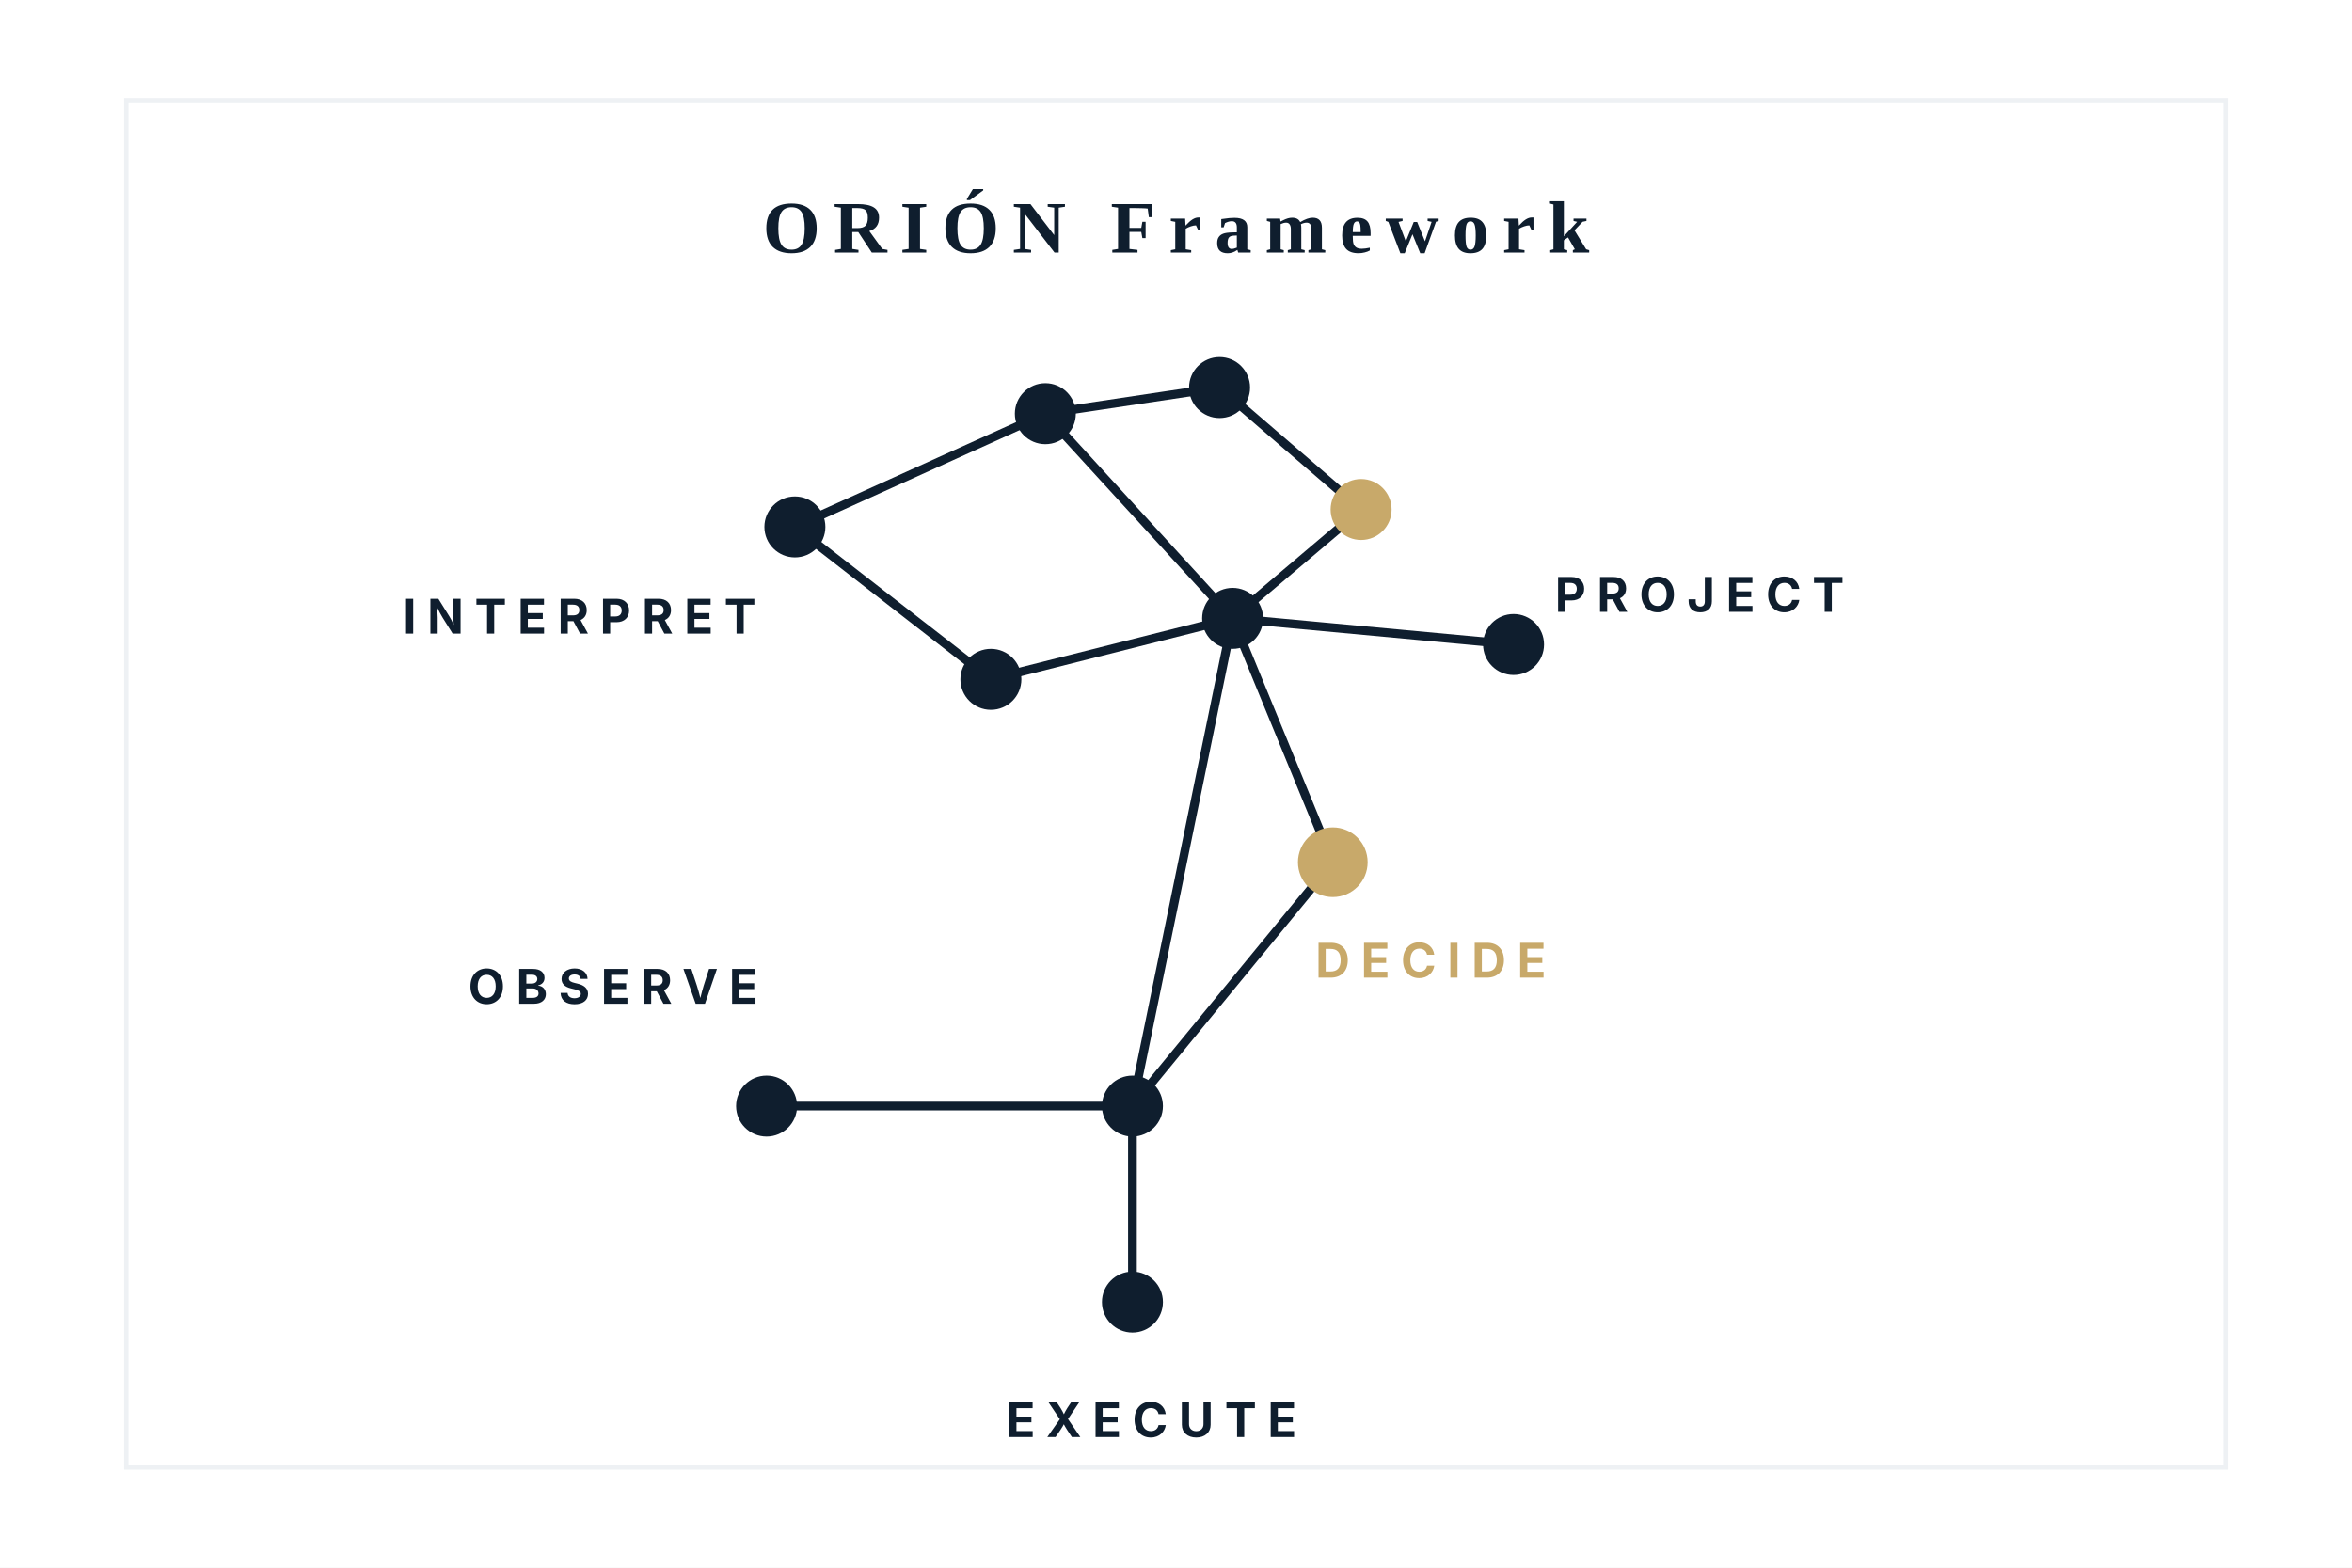
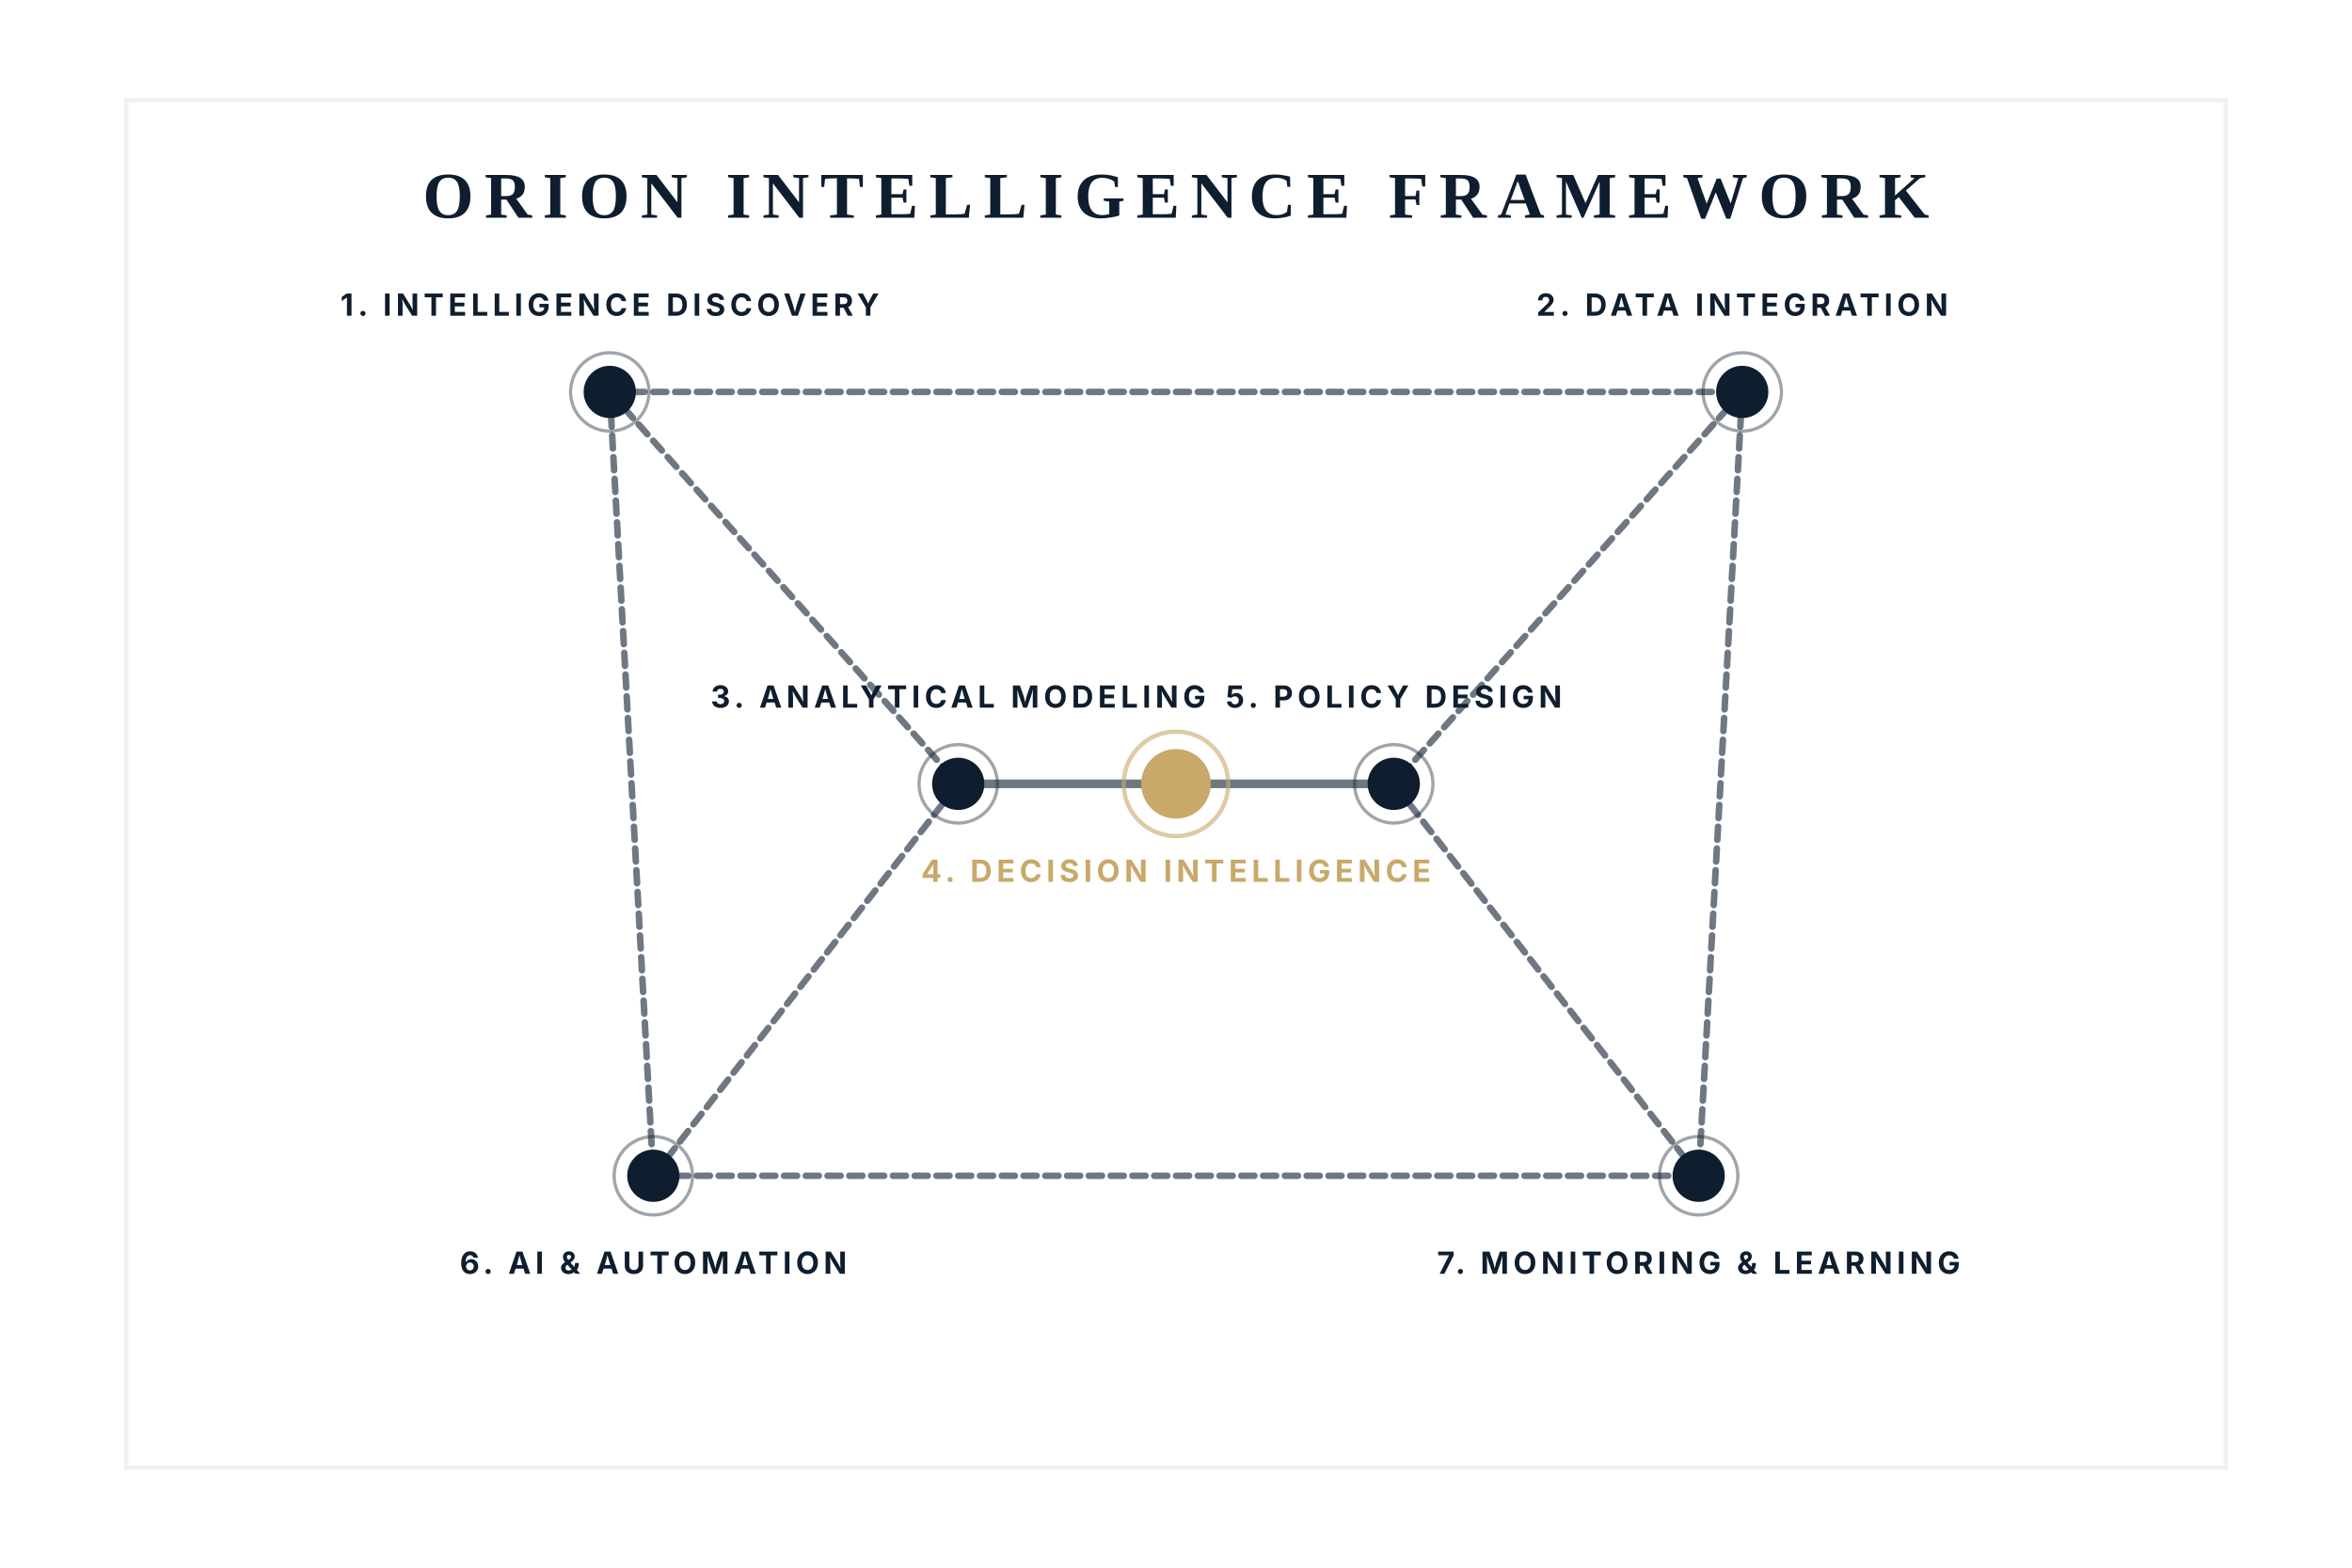
<svg xmlns="http://www.w3.org/2000/svg" viewBox="0 0 1080 720" role="img" aria-labelledby="title desc">
  <rect width="1080" height="720" fill="#ffffff" />
  <rect x="58" y="46" width="964" height="628" fill="#ffffff" stroke="#eef1f4" stroke-width="2" />
-   <text x="540" y="116" text-anchor="middle" fill="#0f1e2e" font-family="Georgia, 'Times New Roman', serif" font-size="34" font-weight="700" letter-spacing="6">
-     ORIÓN Framework
+   <text x="540" y="100" text-anchor="middle" fill="#0f1e2e" font-family="Georgia, 'Times New Roman', serif" font-size="30" font-weight="700" letter-spacing="5">
+     ORION INTELLIGENCE FRAMEWORK
  </text>
-   <g fill="none" stroke="#0f1e2e" stroke-width="4" stroke-linecap="round" stroke-linejoin="round">
-     <path d="M365 242 L480 190 L566 284 L695 296" />
-     <path d="M365 242 L455 312 L566 284" />
-     <path d="M480 190 L560 178 L625 234 L566 284" />
-     <path d="M566 284 L612 396" />
-     <path d="M566 284 L520 508 L352 508" />
-     <path d="M520 508 L520 598" />
-     <path d="M520 508 L612 396" />
+   <g fill="none" stroke="#0f1e2e" stroke-width="3" stroke-dasharray="6,4" stroke-linecap="round" stroke-linejoin="round" opacity="0.6">
+     <path d="M280 180 L800 180" />
+     <path d="M300 540 L780 540" />
+     <path d="M280 180 L300 540" />
+     <path d="M800 180 L780 540" />
+     <path d="M280 180 L440 360" />
+     <path d="M800 180 L640 360" />
+     <path d="M300 540 L440 360" />
+     <path d="M780 540 L640 360" />
+     <path d="M440 360 L540 360 L640 360" stroke="#0f1e2e" stroke-width="4" stroke-dasharray="none" />
  </g>
  <g>
-     <circle cx="365" cy="242" r="14" fill="#0f1e2e" />
-     <circle cx="480" cy="190" r="14" fill="#0f1e2e" />
-     <circle cx="560" cy="178" r="14" fill="#0f1e2e" />
-     <circle cx="455" cy="312" r="14" fill="#0f1e2e" />
-     <circle cx="566" cy="284" r="14" fill="#0f1e2e" />
-     <circle cx="695" cy="296" r="14" fill="#0f1e2e" />
-     <circle cx="520" cy="508" r="14" fill="#0f1e2e" />
-     <circle cx="352" cy="508" r="14" fill="#0f1e2e" />
-     <circle cx="520" cy="598" r="14" fill="#0f1e2e" />
-     <circle cx="612" cy="396" r="16" fill="#c8a96a" />
-     <circle cx="625" cy="234" r="14" fill="#c8a96a" />
+     <circle cx="280" cy="180" r="12" fill="#0f1e2e" />
+     <circle cx="280" cy="180" r="18" fill="none" stroke="#0f1e2e" stroke-width="1.5" opacity="0.4" />
+     <circle cx="800" cy="180" r="12" fill="#0f1e2e" />
+     <circle cx="800" cy="180" r="18" fill="none" stroke="#0f1e2e" stroke-width="1.5" opacity="0.4" />
+     <circle cx="440" cy="360" r="12" fill="#0f1e2e" />
+     <circle cx="440" cy="360" r="18" fill="none" stroke="#0f1e2e" stroke-width="1.5" opacity="0.4" />
+     <circle cx="540" cy="360" r="16" fill="#c8a96a" />
+     <circle cx="540" cy="360" r="24" fill="none" stroke="#c8a96a" stroke-width="2" opacity="0.6" />
+     <circle cx="640" cy="360" r="12" fill="#0f1e2e" />
+     <circle cx="640" cy="360" r="18" fill="none" stroke="#0f1e2e" stroke-width="1.5" opacity="0.4" />
+     <circle cx="300" cy="540" r="12" fill="#0f1e2e" />
+     <circle cx="300" cy="540" r="18" fill="none" stroke="#0f1e2e" stroke-width="1.5" opacity="0.4" />
+     <circle cx="780" cy="540" r="12" fill="#0f1e2e" />
+     <circle cx="780" cy="540" r="18" fill="none" stroke="#0f1e2e" stroke-width="1.5" opacity="0.4" />
  </g>
-   <g fill="#0f1e2e" font-family="Inter, Arial, sans-serif" font-size="22" font-weight="700" letter-spacing="5">
-     <text x="185" y="291">INTERPRET</text>
-     <text x="714" y="281">PROJECT</text>
-     <text x="215" y="461">OBSERVE</text>
-     <text x="604" y="449" fill="#c8a96a">DECIDE</text>
-     <text x="462" y="660">EXECUTE</text>
+   <g fill="#0f1e2e" font-family="Inter, Arial, sans-serif" font-size="14" font-weight="700" letter-spacing="2">
+     <text x="280" y="145" text-anchor="middle">1. INTELLIGENCE DISCOVERY</text>
+     <text x="800" y="145" text-anchor="middle">2. DATA INTEGRATION</text>
+     <text x="440" y="325" text-anchor="middle">3. ANALYTICAL MODELING</text>
+     <text x="540" y="405" fill="#c8a96a" text-anchor="middle">4. DECISION INTELLIGENCE</text>
+     <text x="640" y="325" text-anchor="middle">5. POLICY DESIGN</text>
+     <text x="300" y="585" text-anchor="middle">6. AI &amp; AUTOMATION</text>
+     <text x="780" y="585" text-anchor="middle">7. MONITORING &amp; LEARNING</text>
  </g>
</svg>
